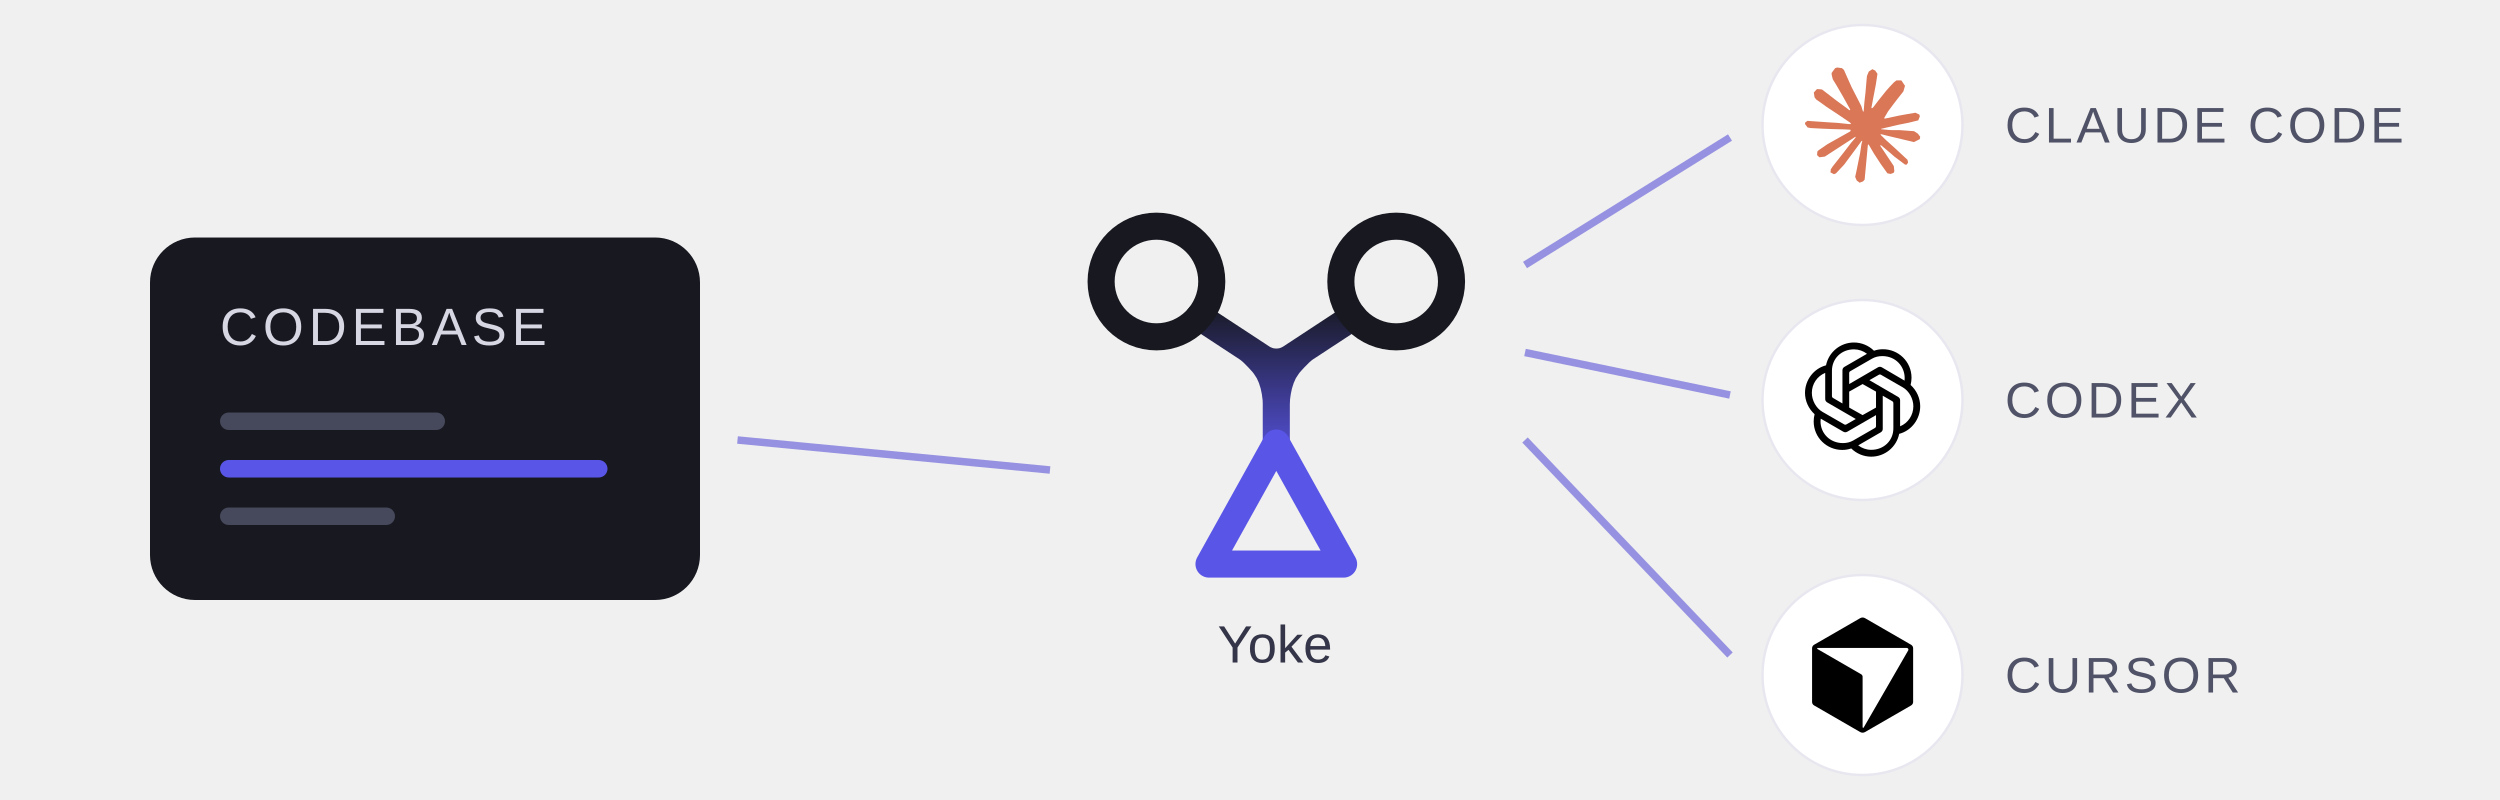
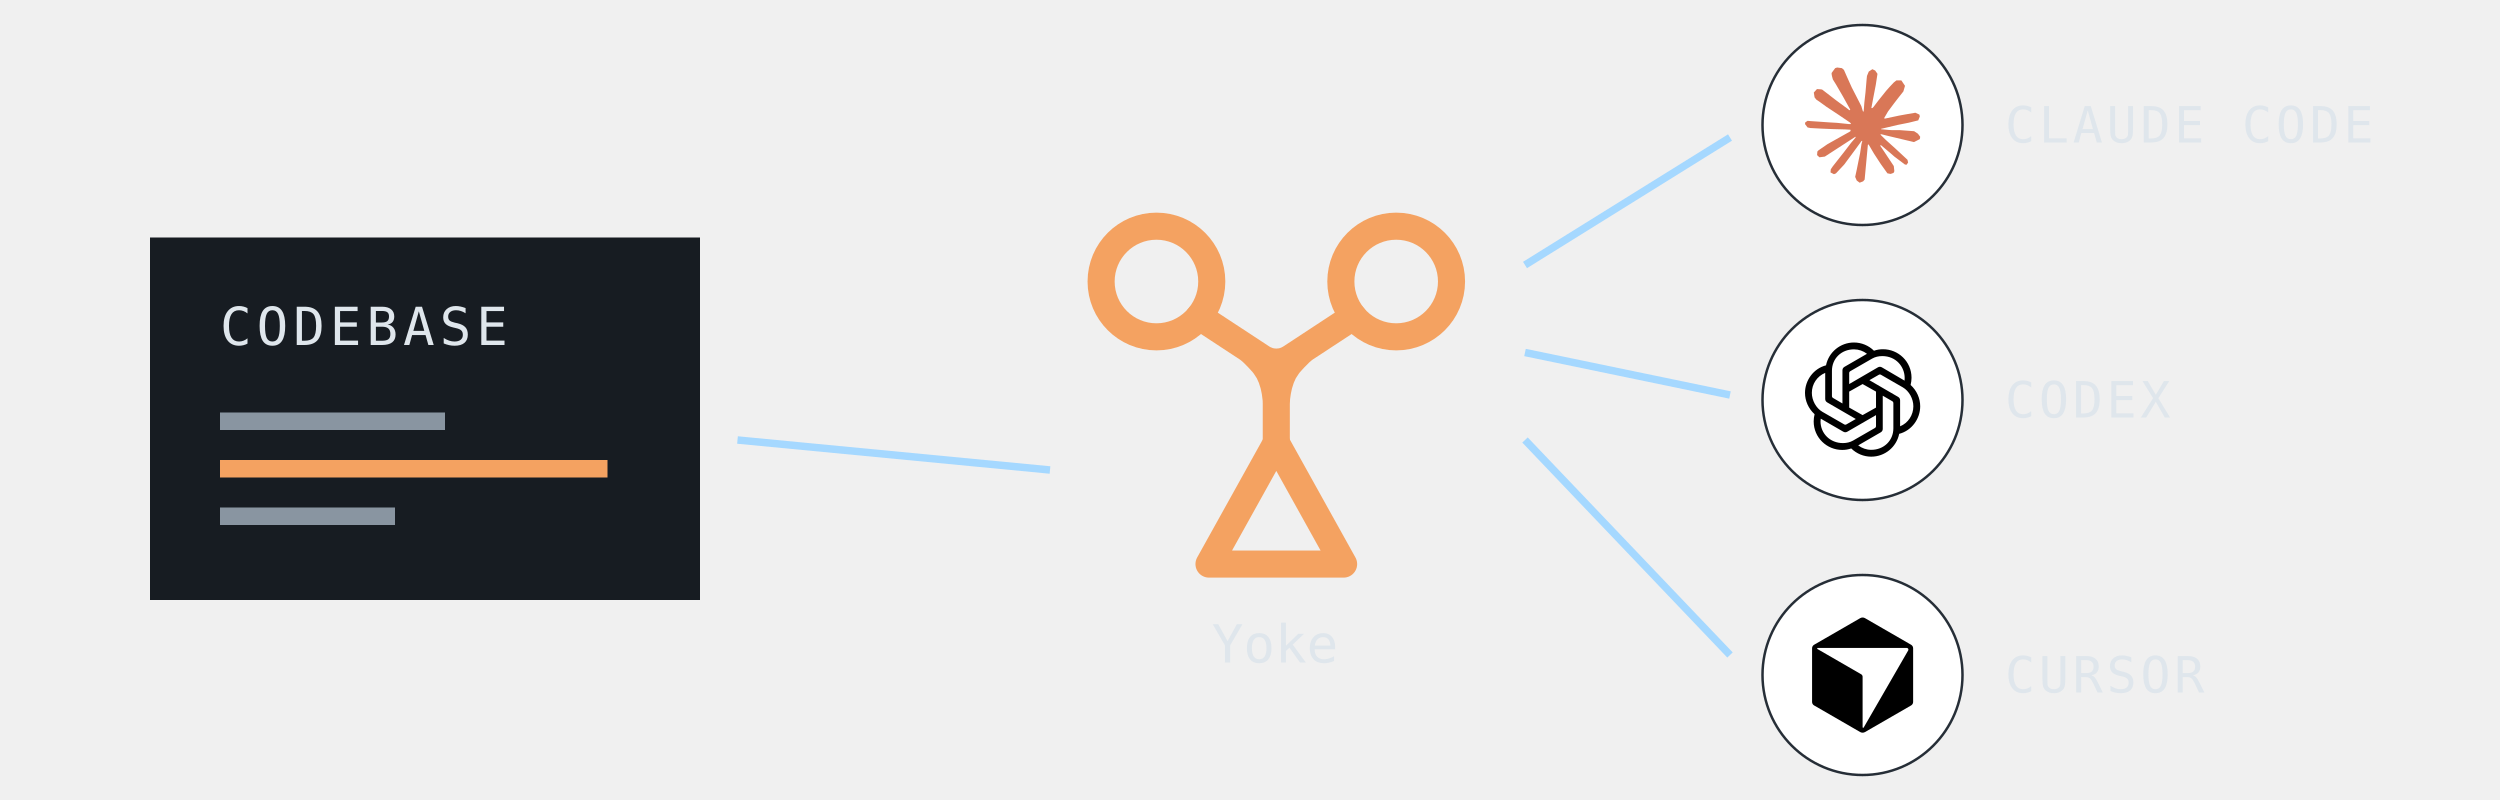
<svg xmlns="http://www.w3.org/2000/svg" viewBox="0 50 1000 320" role="img">
-   <defs>
-     <linearGradient id="stem" x2="0" y2="1">
-       <stop stop-color="#171820" />
-       <stop offset="1" stop-color="#5955e7" />
-     </linearGradient>
-   </defs>
-   <g font-family="Arial, sans-serif">
-     <path d="M295 226 L420 238 M610 156 L692 105 M610 191 L692 208 M610 226 L692 312" fill="none" stroke="#9692e1" stroke-width="3" />
-     <rect x="60" y="145" width="220" height="145" rx="18" fill="#171820" />
-     <text x="88" y="188" fill="#d6d7e2" font-size="21" letter-spacing="2">CODEBASE</text>
-     <rect x="88" y="215" width="90" height="7" rx="3.5" fill="#46485b" />
-     <rect x="88" y="234" width="155" height="7" rx="3.5" fill="#5955e7" />
-     <rect x="88" y="253" width="70" height="7" rx="3.5" fill="#46485b" />
+   <g font-family="Fira Code, monospace">
+     <path d="M295 226 L420 238 M610 156 L692 105 M610 191 L692 208 M610 226 L692 312" fill="none" stroke="#a5d8ff" stroke-width="3" />
+     <rect x="60" y="145" width="220" height="145" rx="0" fill="#171c22" />
+     <text x="88" y="188" fill="#dfe6ec" font-size="21" letter-spacing="2">CODEBASE</text>
+     <rect x="88" y="215" width="90" height="7" rx="0" fill="#8995a1" />
+     <rect x="88" y="234" width="155" height="7" rx="0" fill="#f4a261" />
+     <rect x="88" y="253" width="70" height="7" rx="0" fill="#8995a1" />
    <g transform="translate(435 135) scale(.72)">
-       <path d="M 112.41 106.36 L 112.54 103.77 L 112.94 100.88 L 113.59 97.78 L 114.56 94.72 L 115.72 92.11 L 117.41 89.52 L 118.03 88.72 L 120.27 86.24 L 123.20 83.29 L 124.39 82.25 L 125.10 81.71 L 151.80 64.19 L 152.89 63.33 L 153.86 62.22 L 154.59 60.94 L 154.97 59.92 L 155.20 58.82 L 155.24 57.34 L 155.00 55.89 L 154.64 54.87 L 153.93 53.58 L 152.98 52.45 L 151.82 51.54 L 150.83 50.99 L 149.82 50.62 L 148.71 50.39 L 147.63 50.33 L 146.50 50.43 L 145.45 50.69 L 144.40 51.11 L 143.54 51.60 L 108.73 74.46 L 107.53 75.09 L 106.89 75.31 L 106.24 75.47 L 104.89 75.60 L 103.54 75.47 L 102.89 75.31 L 101.63 74.80 L 101.05 74.46 L 66.24 51.60 L 65.38 51.11 L 64.33 50.69 L 63.28 50.43 L 61.81 50.33 L 60.68 50.45 L 59.64 50.72 L 58.29 51.33 L 57.36 51.97 L 56.56 52.70 L 55.66 53.87 L 55.01 55.19 L 54.62 56.61 L 54.53 58.08 L 54.72 59.54 L 55.19 60.94 L 55.73 61.93 L 56.65 63.09 L 57.19 63.59 L 57.98 64.19 L 84.72 81.74 L 85.44 82.28 L 86.59 83.29 L 89.26 85.97 L 91.76 88.72 L 92.38 89.52 L 94.07 92.11 L 95.23 94.72 L 96.20 97.78 L 96.85 100.88 L 97.31 104.43 L 97.36 106.10 L 97.36 133.99 L 97.48 135.38 L 97.75 136.43 L 98.18 137.47 L 98.74 138.40 L 99.45 139.27 L 99.99 139.78 L 100.86 140.43 L 101.85 140.96 L 102.87 141.32 L 104.32 141.58 L 105.80 141.54 L 107.24 141.22 L 108.58 140.63 L 109.79 139.78 L 110.81 138.72 L 111.60 137.47 L 112.13 136.10 L 112.35 134.99 L 112.41 133.99 L 112.41 106.36 Z" fill="url(#stem)" />
-       <g fill="none" stroke="#171820" stroke-width="15.05">
+       <path d="M 112.41 106.36 L 112.54 103.77 L 112.94 100.88 L 113.59 97.78 L 114.56 94.72 L 115.72 92.11 L 117.41 89.52 L 118.03 88.72 L 120.27 86.24 L 123.20 83.29 L 124.39 82.25 L 125.10 81.71 L 151.80 64.19 L 152.89 63.33 L 153.86 62.22 L 154.59 60.94 L 154.97 59.92 L 155.20 58.82 L 155.24 57.34 L 155.00 55.89 L 154.64 54.87 L 153.93 53.58 L 152.98 52.45 L 151.82 51.54 L 150.83 50.99 L 149.82 50.62 L 148.71 50.39 L 147.63 50.33 L 146.50 50.43 L 145.45 50.69 L 144.40 51.11 L 143.54 51.60 L 108.73 74.46 L 107.53 75.09 L 106.89 75.31 L 106.24 75.47 L 104.89 75.60 L 103.54 75.47 L 102.89 75.31 L 101.63 74.80 L 101.05 74.46 L 66.24 51.60 L 65.38 51.11 L 64.33 50.69 L 63.28 50.43 L 61.81 50.33 L 60.68 50.45 L 59.64 50.72 L 58.29 51.33 L 57.36 51.97 L 56.56 52.70 L 55.66 53.87 L 55.01 55.19 L 54.62 56.61 L 54.53 58.08 L 54.72 59.54 L 55.19 60.94 L 55.73 61.93 L 56.65 63.09 L 57.19 63.59 L 57.98 64.19 L 84.72 81.74 L 85.44 82.28 L 86.59 83.29 L 89.26 85.97 L 91.76 88.72 L 92.38 89.52 L 94.07 92.11 L 95.23 94.72 L 96.20 97.78 L 96.85 100.88 L 97.31 104.43 L 97.36 106.10 L 97.36 133.99 L 97.48 135.38 L 97.75 136.43 L 98.18 137.47 L 98.74 138.40 L 99.45 139.27 L 99.99 139.78 L 100.86 140.43 L 101.85 140.96 L 102.87 141.32 L 104.32 141.58 L 105.80 141.54 L 107.24 141.22 L 108.58 140.63 L 109.79 139.78 L 110.81 138.72 L 111.60 137.47 L 112.13 136.10 L 112.35 134.99 L 112.41 133.99 L 112.41 106.36 Z" fill="#f4a261" />
+       <g fill="none" stroke="#f4a261" stroke-width="15.05">
        <circle cx="38.3" cy="38.34" r="30.74" />
        <circle cx="171.49" cy="38.34" r="30.74" />
      </g>
-       <path d="M 104.89 128.08 L 67.50 195.32 L 142.28 195.32 Z" fill="none" stroke="#5955e7" stroke-width="15.05" stroke-linejoin="round" />
+       <path d="M 104.89 128.08 L 67.50 195.32 L 142.28 195.32 Z" fill="none" stroke="#f4a261" stroke-width="15.05" stroke-linejoin="round" />
    </g>
-     <text x="510" y="315" text-anchor="middle" font-size="21" fill="#343548">Yoke</text>
-     <circle cx="745" cy="100" r="40" fill="white" stroke="#e8e7f0" />
-     <g transform="translate(722 77) scale(1.92)" color="#171820">
+     <text x="510" y="315" text-anchor="middle" font-size="21" fill="#dfe6ec">Yoke</text>
+     <circle cx="745" cy="100" r="40" fill="white" stroke="#262e37" />
+     <g transform="translate(722 77) scale(1.92)" color="#171c22">
      <path d="M4.709 15.955l4.72-2.647.08-.23-.08-.128H9.2l-.79-.048-2.698-.073-2.339-.097-2.266-.122-.571-.121L0 11.784l.055-.352.48-.321.686.06 1.52.103 2.278.158 1.652.097 2.449.255h.389l.055-.157-.134-.098-.103-.097-2.358-1.596-2.552-1.688-1.336-.972-.724-.491-.364-.462-.158-1.008.656-.722.881.06.225.061.893.686 1.908 1.476 2.491 1.833.365.304.145-.103.019-.073-.164-.274-1.355-2.446-1.446-2.49-.644-1.032-.17-.619a2.97 2.97 0 01-.104-.729L6.283.134 6.696 0l.996.134.42.364.62 1.414 1.002 2.229 1.555 3.03.456.898.243.832.091.255h.158V9.01l.128-1.706.237-2.095.23-2.695.08-.76.376-.91.747-.492.584.28.48.685-.067.444-.286 1.851-.559 2.903-.364 1.942h.212l.243-.242.985-1.306 1.652-2.064.73-.82.85-.904.547-.431h1.033l.76 1.129-.34 1.166-1.064 1.347-.881 1.142-1.264 1.7-.79 1.36.073.11.188-.02 2.856-.606 1.543-.28 1.841-.315.833.388.091.395-.328.807-1.969.486-2.309.462-3.439.813-.042.03.049.061 1.549.146.662.036h1.622l3.02.225.79.522.474.638-.079.485-1.215.62-1.64-.389-3.829-.91-1.312-.329h-.182v.11l1.093 1.068 2.006 1.81 2.509 2.33.127.578-.322.455-.34-.049-2.205-1.657-.851-.747-1.926-1.62h-.128v.17l.444.649 2.345 3.521.122 1.08-.17.353-.608.213-.668-.122-1.374-1.925-1.415-2.167-1.143-1.943-.14.08-.674 7.254-.316.37-.729.28-.607-.461-.322-.747.322-1.476.389-1.924.315-1.53.286-1.9.17-.632-.012-.042-.14.018-1.434 1.967-2.18 2.945-1.726 1.845-.414.164-.717-.37.067-.662.401-.589 2.388-3.036 1.44-1.882.93-1.086-.006-.158h-.055L4.132 18.56l-1.13.146-.487-.456.061-.746.231-.243 1.908-1.312-.006.006z" fill="#D97757" fill-rule="nonzero" />
    </g>
-     <text x="802" y="107" font-size="20" letter-spacing="1.5" fill="#505367">CLAUDE CODE</text>
-     <circle cx="745" cy="210" r="40" fill="white" stroke="#e8e7f0" />
-     <g transform="translate(722 187) scale(1.92)" color="#171820">
+     <text x="802" y="107" font-size="20" letter-spacing="1.5" fill="#dfe6ec">CLAUDE CODE</text>
+     <circle cx="745" cy="210" r="40" fill="white" stroke="#262e37" />
+     <g transform="translate(722 187) scale(1.92)" color="#171c22">
      <path d="M9.205 8.658v-2.26c0-.19.072-.333.238-.428l4.543-2.616c.619-.357 1.356-.523 2.117-.523 2.854 0 4.662 2.212 4.662 4.566 0 .167 0 .357-.024.547l-4.71-2.759a.797.797 0 00-.856 0l-5.97 3.473zm10.609 8.8V12.06c0-.333-.143-.57-.429-.737l-5.97-3.473 1.95-1.118a.433.433 0 01.476 0l4.543 2.617c1.309.76 2.189 2.378 2.189 3.948 0 1.808-1.07 3.473-2.76 4.163zM7.802 12.703l-1.95-1.142c-.167-.095-.239-.238-.239-.428V5.899c0-2.545 1.95-4.472 4.591-4.472 1 0 1.927.333 2.712.928L8.23 5.067c-.285.166-.428.404-.428.737v6.898zM12 15.128l-2.795-1.57v-3.33L12 8.658l2.795 1.57v3.33L12 15.128zm1.796 7.23c-1 0-1.927-.332-2.712-.927l4.686-2.712c.285-.166.428-.404.428-.737v-6.898l1.974 1.142c.167.095.238.238.238.428v5.233c0 2.545-1.974 4.472-4.614 4.472zm-5.637-5.303l-4.544-2.617c-1.308-.761-2.188-2.378-2.188-3.948A4.482 4.482 0 014.21 6.327v5.423c0 .333.143.571.428.738l5.947 3.449-1.95 1.118a.432.432 0 01-.476 0zm-.262 3.9c-2.688 0-4.662-2.021-4.662-4.519 0-.19.024-.38.047-.57l4.686 2.71c.286.167.571.167.856 0l5.97-3.448v2.26c0 .19-.07.333-.237.428l-4.543 2.616c-.619.357-1.356.523-2.117.523zm5.899 2.83a5.947 5.947 0 005.827-4.756C22.287 18.339 24 15.84 24 13.296c0-1.665-.713-3.282-1.998-4.448.119-.5.19-.999.19-1.498 0-3.401-2.759-5.947-5.946-5.947-.642 0-1.26.095-1.88.31A5.962 5.962 0 0010.205 0a5.947 5.947 0 00-5.827 4.757C1.713 5.447 0 7.945 0 10.49c0 1.666.713 3.283 1.998 4.448-.119.5-.19 1-.19 1.499 0 3.401 2.759 5.946 5.946 5.946.642 0 1.26-.095 1.88-.309a5.96 5.96 0 004.162 1.713z" />
    </g>
-     <text x="802" y="217" font-size="20" letter-spacing="1.5" fill="#505367">CODEX</text>
-     <circle cx="745" cy="320" r="40" fill="white" stroke="#e8e7f0" />
-     <g transform="translate(722 297) scale(1.92)" color="#171820">
+     <text x="802" y="217" font-size="20" letter-spacing="1.5" fill="#dfe6ec">CODEX</text>
+     <circle cx="745" cy="320" r="40" fill="white" stroke="#262e37" />
+     <g transform="translate(722 297) scale(1.92)" color="#171c22">
      <path d="M22.106 5.68L12.5.135a.998.998 0 00-.998 0L1.893 5.68a.84.84 0 00-.419.726v11.186c0 .3.16.577.42.727l9.607 5.547a.999.999 0 00.998 0l9.608-5.547a.84.84 0 00.42-.727V6.407a.84.84 0 00-.42-.726zm-.603 1.176L12.228 22.92c-.063.108-.228.064-.228-.061V12.34a.59.59 0 00-.295-.51l-9.11-5.26c-.107-.062-.063-.228.062-.228h18.55c.264 0 .428.286.296.514z" />
    </g>
-     <text x="802" y="327" font-size="20" letter-spacing="1.5" fill="#505367">CURSOR</text>
+     <text x="802" y="327" font-size="20" letter-spacing="1.5" fill="#dfe6ec">CURSOR</text>
  </g>
</svg>
